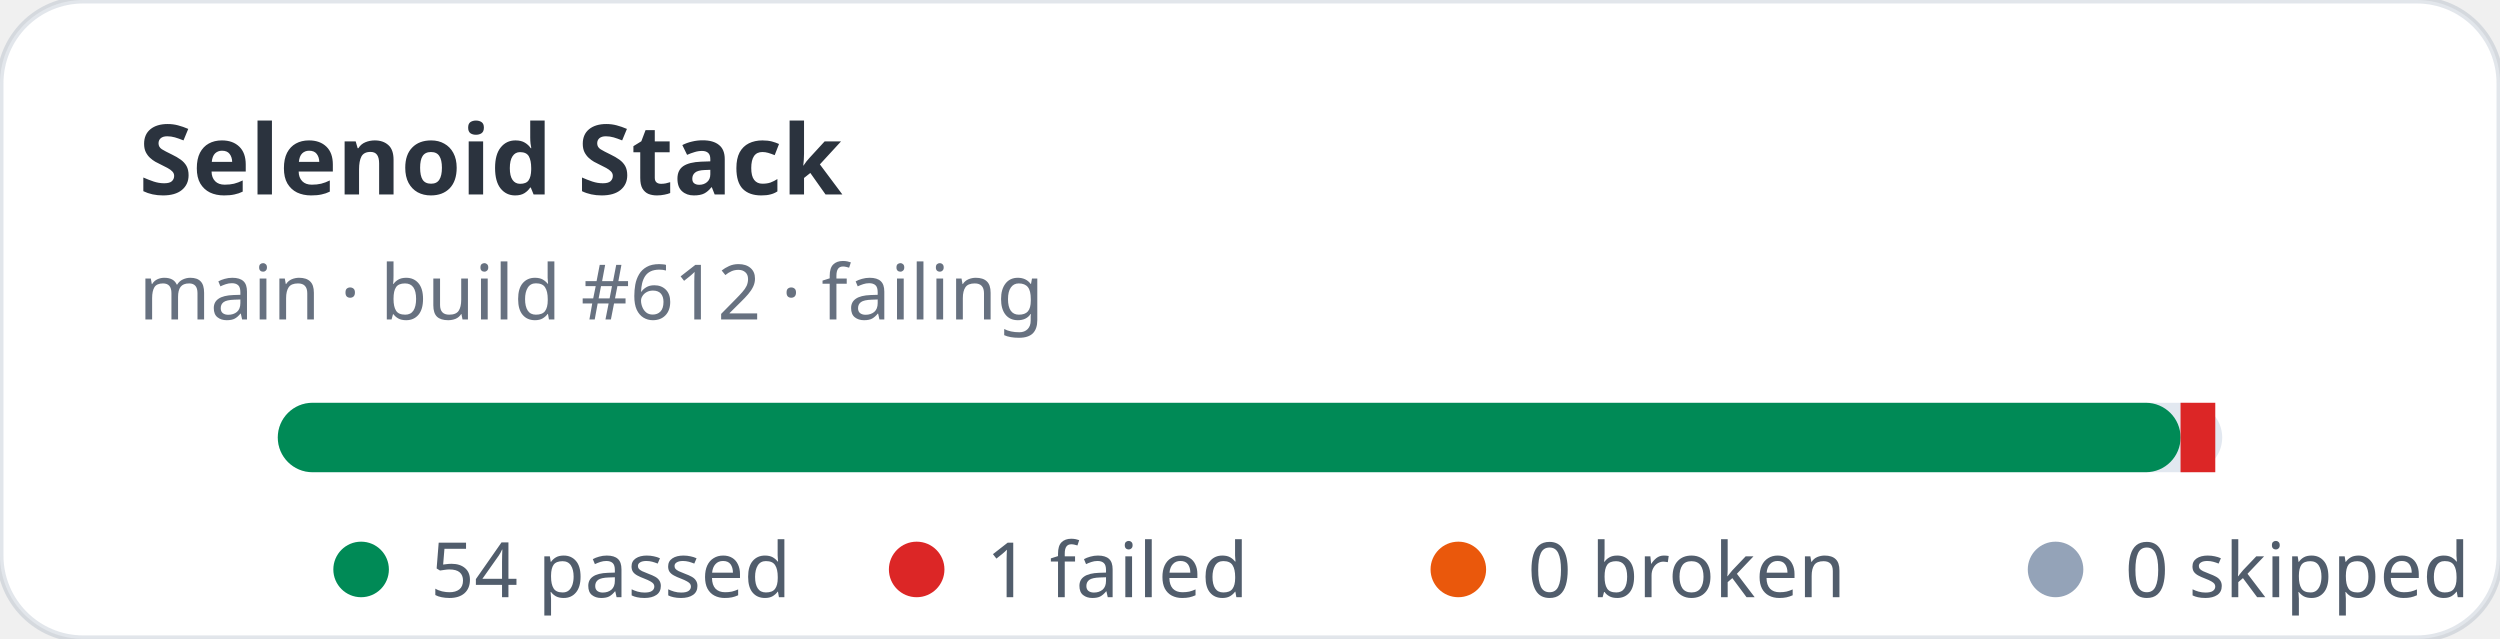
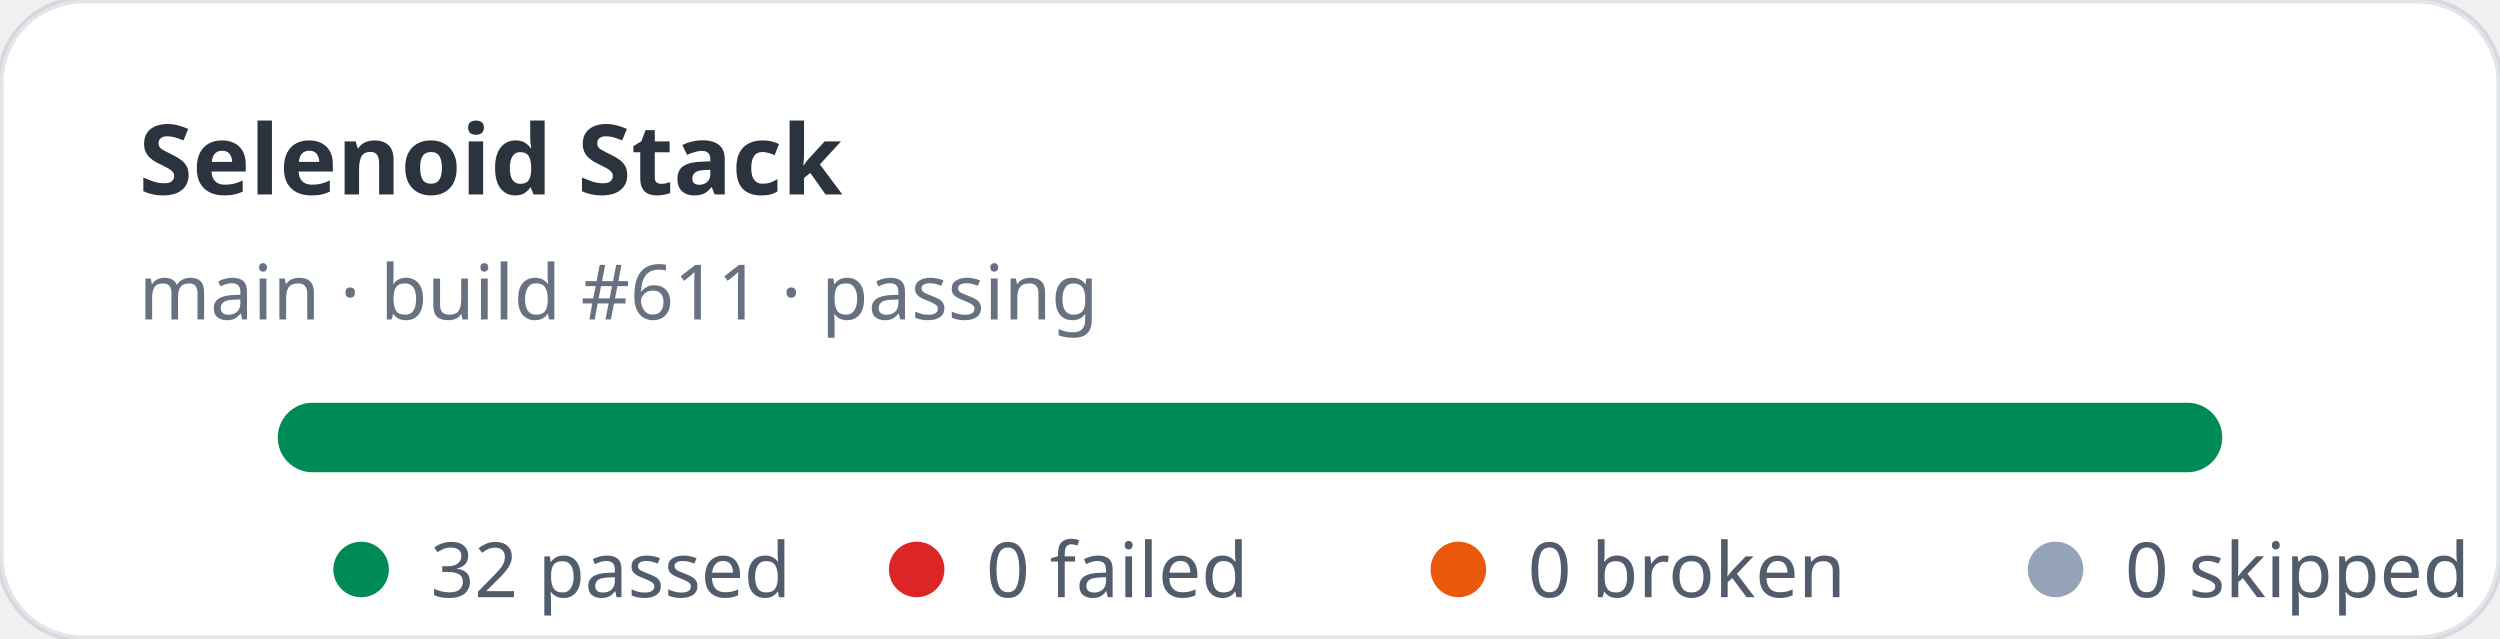
- <svg xmlns="http://www.w3.org/2000/svg" width="360" height="92" viewBox="0 0 360 92" role="img" aria-label="Selenoid Stack stats: 54 passed, 1 failed">
+ <svg xmlns="http://www.w3.org/2000/svg" width="360" height="92" viewBox="0 0 360 92" role="img" aria-label="Selenoid Stack stats: 32 passed, 0 failed">
  <rect width="360" height="92" rx="12" fill="#ffffff" stroke="rgba(11,48,86,0.12)" />
  <text x="20" y="28" fill="rgba(1,10,24,0.83)" font-family="ui-sans-serif,system-ui,sans-serif" font-size="14" font-weight="700">Selenoid Stack</text>
-   <text x="20" y="46" fill="rgba(2,19,44,0.6)" font-family="ui-sans-serif,system-ui,sans-serif" font-size="11">main · build #612 · failing</text>
+   <text x="20" y="46" fill="rgba(2,19,44,0.6)" font-family="ui-sans-serif,system-ui,sans-serif" font-size="11">main · build #611 · passing</text>
  <rect x="40" y="58" width="280" height="10" rx="5" fill="#e2e8f0" />
-   <rect x="40" y="58" width="274" height="10" rx="5" fill="#008a56" />
-   <rect x="314" y="58" width="5" height="10" fill="#dc2626" />
+   <rect x="40" y="58" width="280" height="10" rx="5" fill="#008a56" />
  <g font-family="ui-sans-serif,system-ui,sans-serif" font-size="11" fill="rgba(1,18,40,0.68)">
    <circle cx="52" cy="82" r="4" fill="#008a56" />
-     <text x="62" y="86">54 passed</text>
+     <text x="62" y="86">32 passed</text>
    <circle cx="132" cy="82" r="4" fill="#dc2626" />
-     <text x="142" y="86">1 failed</text>
+     <text x="142" y="86">0 failed</text>
    <circle cx="210" cy="82" r="4" fill="#ea580c" />
    <text x="220" y="86">0 broken</text>
    <circle cx="296" cy="82" r="4" fill="#94a3b8" />
    <text x="306" y="86">0 skipped</text>
  </g>
</svg>
